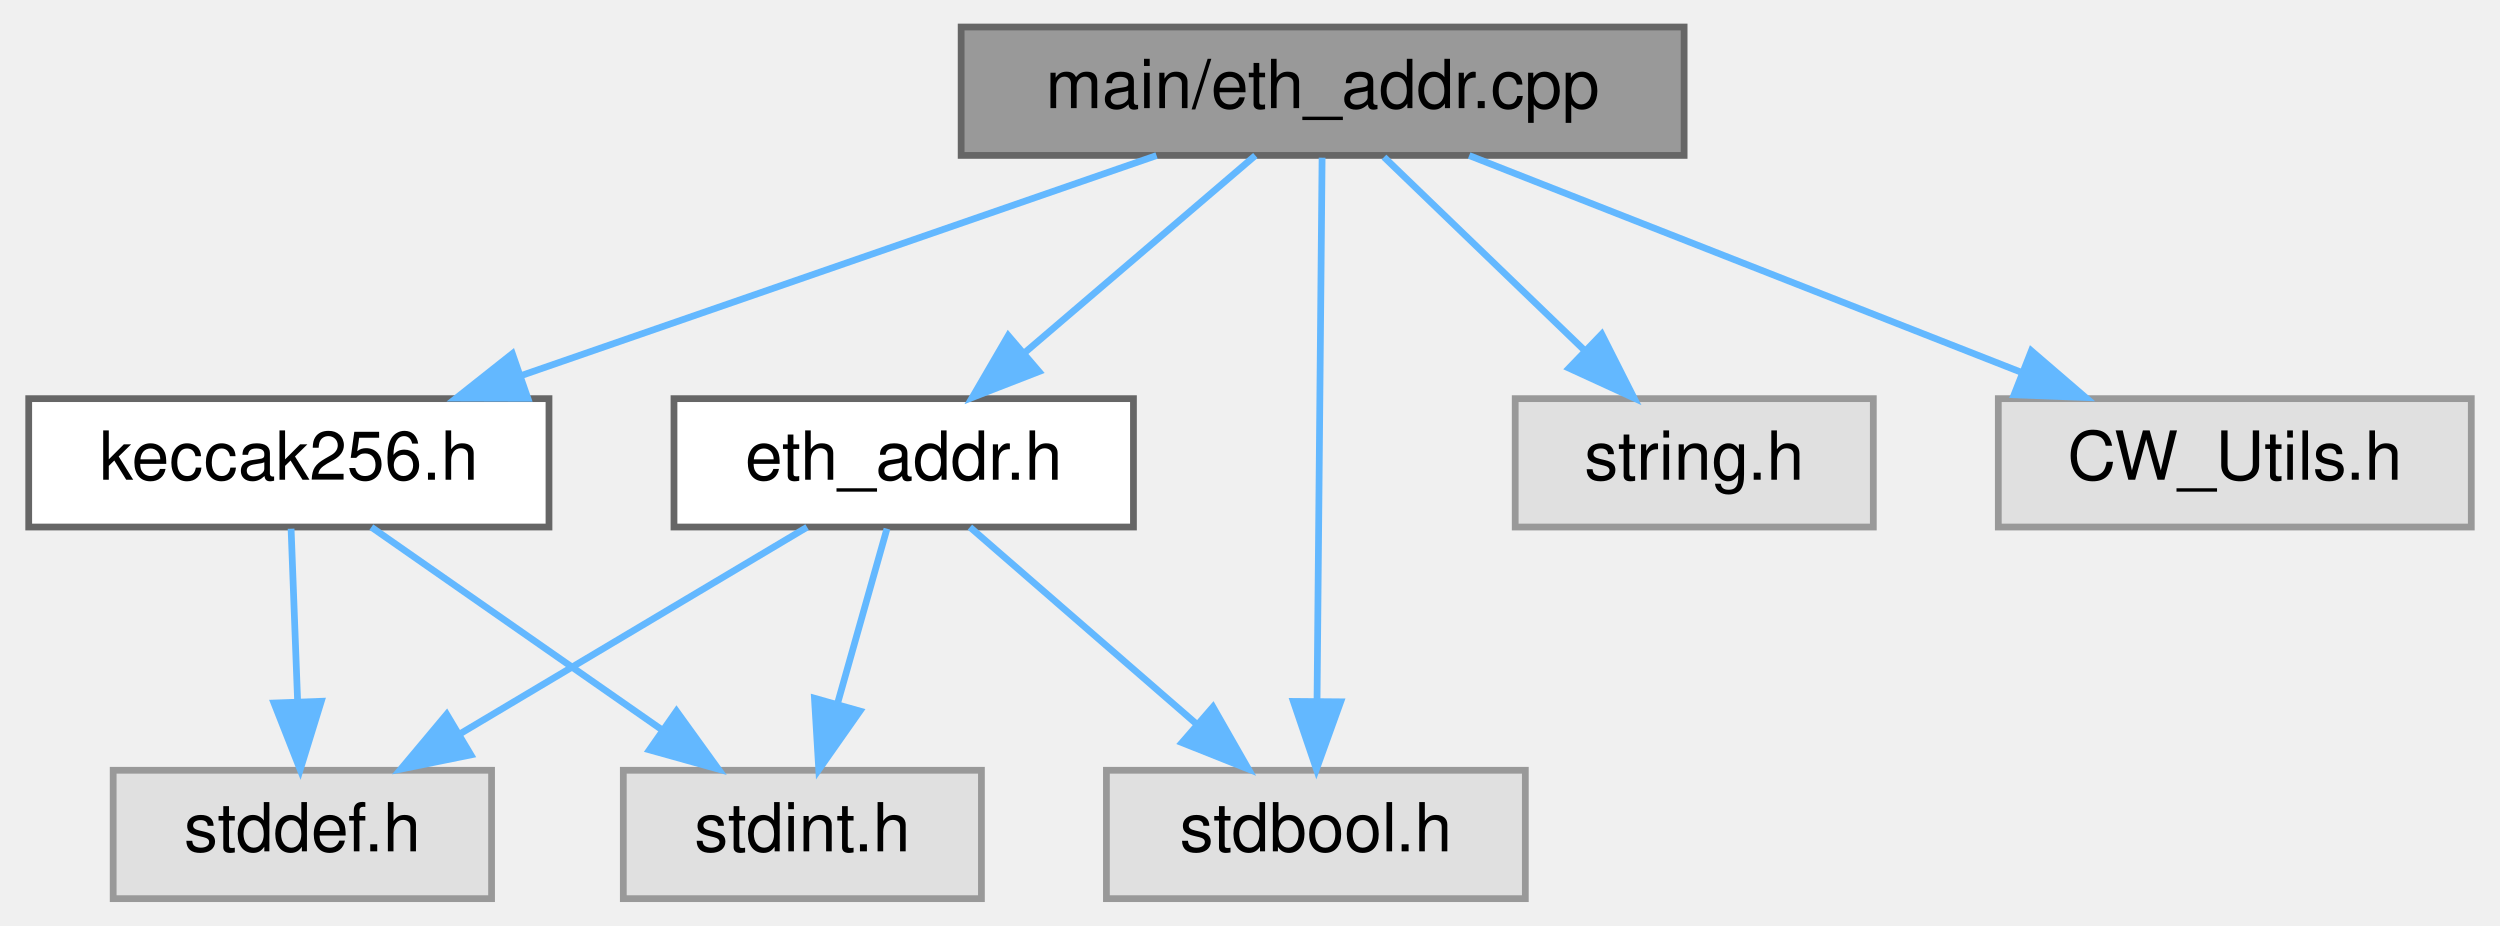
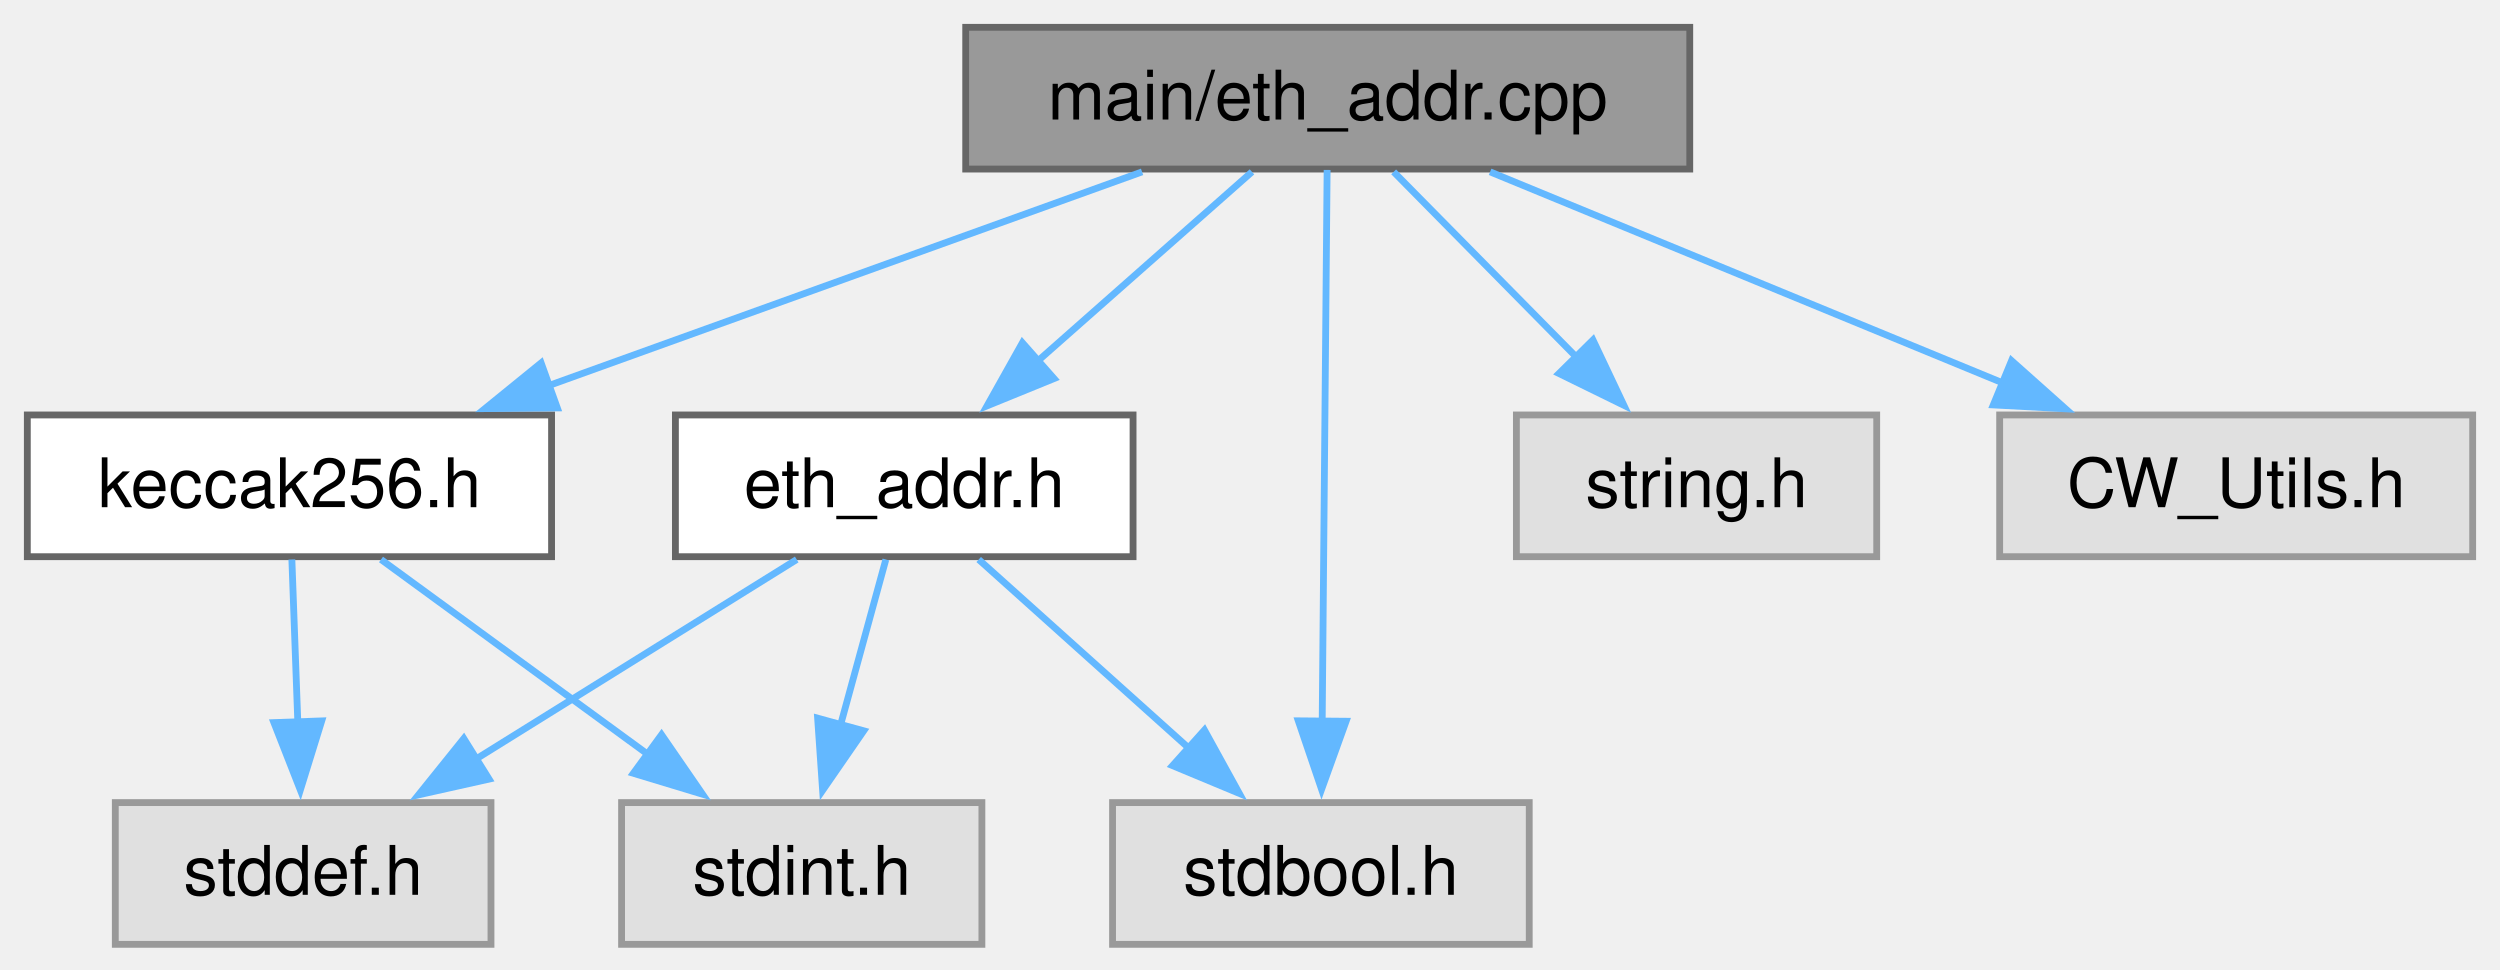
- <svg xmlns="http://www.w3.org/2000/svg" xmlns:xlink="http://www.w3.org/1999/xlink" width="370pt" height="137pt" viewBox="0.00 0.00 369.50 137.00">
-   <g id="graph0" class="graph" transform="scale(1 1) rotate(0) translate(4 133)">
+ <svg xmlns="http://www.w3.org/2000/svg" xmlns:xlink="http://www.w3.org/1999/xlink" width="366pt" height="142pt" viewBox="0.00 0.00 366.00 142.00">
+   <g id="graph0" class="graph" transform="scale(1 1) rotate(0) translate(4 138.25)">
    <g id="Node000001" class="node">
      <g id="a_Node000001">
        <a xlink:title="Implementation of the hex Ethereum-address parser, with EIP-55 checksum verification (HARDENING....">
-           <polygon fill="#999999" stroke="#666666" points="245,-129 138,-129 138,-110 245,-110 245,-129" />
-           <text text-anchor="middle" x="191.5" y="-117" font-family="Helvetica,sans-Serif" font-size="10.00">main/eth_addr.cpp</text>
+           <polygon fill="#999999" stroke="#666666" points="243.38,-134.25 137.38,-134.25 137.38,-113.5 243.38,-113.5 243.38,-134.25" />
+           <text xml:space="preserve" text-anchor="middle" x="190.38" y="-120.75" font-family="Helvetica,sans-Serif" font-size="10.00">main/eth_addr.cpp</text>
        </a>
      </g>
    </g>
    <g id="Node000002" class="node">
      <g id="a_Node000002">
        <a xlink:href="eth__addr_8h.html" target="_top" xlink:title="Hex Ethereum-address parsing — a pure, dependency-free unit so it can be unit-tested and fuzzed on th...">
-           <polygon fill="white" stroke="#666666" points="163.5,-74 95.5,-74 95.5,-55 163.5,-55 163.5,-74" />
-           <text text-anchor="middle" x="129.5" y="-62" font-family="Helvetica,sans-Serif" font-size="10.00">eth_addr.h</text>
+           <polygon fill="white" stroke="#666666" points="161.88,-77.5 94.88,-77.5 94.88,-56.75 161.88,-56.75 161.88,-77.5" />
+           <text xml:space="preserve" text-anchor="middle" x="128.38" y="-64" font-family="Helvetica,sans-Serif" font-size="10.00">eth_addr.h</text>
        </a>
      </g>
    </g>
    <g id="edge1_Node000001_Node000002" class="edge">
      <g id="a_edge1_Node000001_Node000002">
        <a xlink:title=" ">
-           <path fill="none" stroke="#63b8ff" d="M181.54,-109.98C172.37,-102.15 158.56,-90.34 147.47,-80.86" />
-           <polygon fill="#63b8ff" stroke="#63b8ff" points="149.52,-78.01 139.64,-74.17 144.97,-83.33 149.52,-78.01" />
+           <path fill="none" stroke="#63b8ff" d="M179.29,-113.09C170.56,-105.38 158.18,-94.45 147.81,-85.29" />
+           <polygon fill="#63b8ff" stroke="#63b8ff" points="150.31,-82.83 140.5,-78.83 145.68,-88.07 150.31,-82.83" />
        </a>
      </g>
    </g>
    <g id="Node000005" class="node">
      <g id="a_Node000005">
        <a xlink:title=" ">
-           <polygon fill="#e0e0e0" stroke="#999999" points="221.5,-19 159.5,-19 159.5,0 221.5,0 221.5,-19" />
-           <text text-anchor="middle" x="190.5" y="-7" font-family="Helvetica,sans-Serif" font-size="10.00">stdbool.h</text>
+           <polygon fill="#e0e0e0" stroke="#999999" points="219.88,-20.75 158.88,-20.75 158.88,0 219.88,0 219.88,-20.75" />
+           <text xml:space="preserve" text-anchor="middle" x="189.38" y="-7.25" font-family="Helvetica,sans-Serif" font-size="10.00">stdbool.h</text>
        </a>
      </g>
    </g>
    <g id="edge6_Node000001_Node000005" class="edge">
      <g id="a_edge6_Node000001_Node000005">
        <a xlink:title=" ">
-           <path fill="none" stroke="#63b8ff" d="M191.42,-109.66C191.26,-92.17 190.89,-52.8 190.67,-29.27" />
-           <polygon fill="#63b8ff" stroke="#63b8ff" points="194.17,-29.13 190.58,-19.16 187.17,-29.19 194.17,-29.13" />
+           <path fill="none" stroke="#63b8ff" d="M190.29,-113.37C190.13,-95.6 189.78,-56.97 189.57,-32.68" />
+           <polygon fill="#63b8ff" stroke="#63b8ff" points="193.07,-32.66 189.48,-22.69 186.07,-32.72 193.07,-32.66" />
        </a>
      </g>
    </g>
    <g id="Node000006" class="node">
      <g id="a_Node000006">
        <a xlink:title=" ">
-           <polygon fill="#e0e0e0" stroke="#999999" points="273,-74 220,-74 220,-55 273,-55 273,-74" />
-           <text text-anchor="middle" x="246.5" y="-62" font-family="Helvetica,sans-Serif" font-size="10.00">string.h</text>
+           <polygon fill="#e0e0e0" stroke="#999999" points="270.75,-77.5 218,-77.5 218,-56.75 270.75,-56.75 270.75,-77.5" />
+           <text xml:space="preserve" text-anchor="middle" x="244.38" y="-64" font-family="Helvetica,sans-Serif" font-size="10.00">string.h</text>
        </a>
      </g>
    </g>
    <g id="edge5_Node000001_Node000006" class="edge">
      <g id="a_edge5_Node000001_Node000006">
        <a xlink:title=" ">
-           <path fill="none" stroke="#63b8ff" d="M200.58,-109.75C208.59,-102.03 220.46,-90.6 230.12,-81.28" />
-           <polygon fill="#63b8ff" stroke="#63b8ff" points="232.81,-83.55 237.59,-74.09 227.96,-78.51 232.81,-83.55" />
+           <path fill="none" stroke="#63b8ff" d="M200.03,-113.09C207.48,-105.53 217.98,-94.89 226.9,-85.85" />
+           <polygon fill="#63b8ff" stroke="#63b8ff" points="229.21,-88.48 233.74,-78.91 224.23,-83.57 229.21,-88.48" />
        </a>
      </g>
    </g>
    <g id="Node000007" class="node">
      <g id="a_Node000007">
        <a xlink:href="keccak256_8h.html" target="_top" xlink:title="Original Keccak-256 digest as used by Ethereum.">
-           <polygon fill="white" stroke="#666666" points="77,-74 0,-74 0,-55 77,-55 77,-74" />
-           <text text-anchor="middle" x="38.5" y="-62" font-family="Helvetica,sans-Serif" font-size="10.00">keccak256.h</text>
+           <polygon fill="white" stroke="#666666" points="76.75,-77.5 0,-77.5 0,-56.75 76.75,-56.75 76.75,-77.5" />
+           <text xml:space="preserve" text-anchor="middle" x="38.38" y="-64" font-family="Helvetica,sans-Serif" font-size="10.00">keccak256.h</text>
        </a>
      </g>
    </g>
    <g id="edge7_Node000001_Node000007" class="edge">
      <g id="a_edge7_Node000001_Node000007">
        <a xlink:title=" ">
-           <path fill="none" stroke="#63b8ff" d="M166.92,-109.98C141.45,-101.16 101.46,-87.31 72.87,-77.41" />
-           <polygon fill="#63b8ff" stroke="#63b8ff" points="73.87,-74.05 63.27,-74.08 71.58,-80.66 73.87,-74.05" />
+           <path fill="none" stroke="#63b8ff" d="M163.2,-113.09C138.96,-104.36 103.22,-91.48 76.19,-81.75" />
+           <polygon fill="#63b8ff" stroke="#63b8ff" points="77.59,-78.53 66.99,-78.43 75.22,-85.12 77.59,-78.53" />
        </a>
      </g>
    </g>
    <g id="Node000008" class="node">
      <g id="a_Node000008">
        <a xlink:title=" ">
-           <polygon fill="#e0e0e0" stroke="#999999" points="361.5,-74 291.5,-74 291.5,-55 361.5,-55 361.5,-74" />
-           <text text-anchor="middle" x="326.5" y="-62" font-family="Helvetica,sans-Serif" font-size="10.00">CW_Utils.h</text>
+           <polygon fill="#e0e0e0" stroke="#999999" points="358,-77.5 288.75,-77.5 288.75,-56.75 358,-56.75 358,-77.5" />
+           <text xml:space="preserve" text-anchor="middle" x="323.38" y="-64" font-family="Helvetica,sans-Serif" font-size="10.00">CW_Utils.h</text>
        </a>
      </g>
    </g>
    <g id="edge10_Node000001_Node000008" class="edge">
      <g id="a_edge10_Node000001_Node000008">
        <a xlink:title=" ">
-           <path fill="none" stroke="#63b8ff" d="M213.19,-109.98C235.3,-101.3 269.82,-87.75 294.95,-77.88" />
-           <polygon fill="#63b8ff" stroke="#63b8ff" points="296.39,-81.08 304.42,-74.17 293.83,-74.57 296.39,-81.08" />
+           <path fill="none" stroke="#63b8ff" d="M214.15,-113.09C235.05,-104.48 265.71,-91.86 289.23,-82.18" />
+           <polygon fill="#63b8ff" stroke="#63b8ff" points="290.49,-85.45 298.4,-78.4 287.82,-78.97 290.49,-85.45" />
        </a>
      </g>
    </g>
    <g id="Node000003" class="node">
      <g id="a_Node000003">
        <a xlink:title=" ">
-           <polygon fill="#e0e0e0" stroke="#999999" points="141,-19 88,-19 88,0 141,0 141,-19" />
-           <text text-anchor="middle" x="114.5" y="-7" font-family="Helvetica,sans-Serif" font-size="10.00">stdint.h</text>
+           <polygon fill="#e0e0e0" stroke="#999999" points="139.75,-20.75 87,-20.75 87,0 139.75,0 139.75,-20.75" />
+           <text xml:space="preserve" text-anchor="middle" x="113.38" y="-7.25" font-family="Helvetica,sans-Serif" font-size="10.00">stdint.h</text>
        </a>
      </g>
    </g>
    <g id="edge2_Node000002_Node000003" class="edge">
      <g id="a_edge2_Node000002_Node000003">
        <a xlink:title=" ">
-           <path fill="none" stroke="#63b8ff" d="M127.02,-54.75C125.04,-47.72 122.18,-37.62 119.69,-28.84" />
-           <polygon fill="#63b8ff" stroke="#63b8ff" points="123.02,-27.76 116.93,-19.09 116.29,-29.66 123.02,-27.76" />
+           <path fill="none" stroke="#63b8ff" d="M125.69,-56.34C123.84,-49.56 121.3,-40.3 119.01,-31.94" />
+           <polygon fill="#63b8ff" stroke="#63b8ff" points="122.45,-31.26 116.43,-22.54 115.7,-33.11 122.45,-31.26" />
        </a>
      </g>
    </g>
    <g id="Node000004" class="node">
      <g id="a_Node000004">
        <a xlink:title=" ">
-           <polygon fill="#e0e0e0" stroke="#999999" points="68.5,-19 12.5,-19 12.5,0 68.5,0 68.5,-19" />
-           <text text-anchor="middle" x="40.5" y="-7" font-family="Helvetica,sans-Serif" font-size="10.00">stddef.h</text>
+           <polygon fill="#e0e0e0" stroke="#999999" points="67.88,-20.75 12.88,-20.75 12.88,0 67.88,0 67.88,-20.75" />
+           <text xml:space="preserve" text-anchor="middle" x="40.38" y="-7.25" font-family="Helvetica,sans-Serif" font-size="10.00">stddef.h</text>
        </a>
      </g>
    </g>
    <g id="edge3_Node000002_Node000004" class="edge">
      <g id="a_edge3_Node000002_Node000004">
        <a xlink:title=" ">
-           <path fill="none" stroke="#63b8ff" d="M115.2,-54.98C101.4,-46.77 80.26,-34.18 63.99,-24.49" />
-           <polygon fill="#63b8ff" stroke="#63b8ff" points="65.44,-21.28 55.06,-19.17 61.86,-27.29 65.44,-21.28" />
+           <path fill="none" stroke="#63b8ff" d="M112.64,-56.34C99.5,-48.16 80.53,-36.36 65.32,-26.9" />
+           <polygon fill="#63b8ff" stroke="#63b8ff" points="67.6,-24.19 57.26,-21.88 63.9,-30.13 67.6,-24.19" />
        </a>
      </g>
    </g>
    <g id="edge4_Node000002_Node000005" class="edge">
      <g id="a_edge4_Node000002_Node000005">
        <a xlink:title=" ">
-           <path fill="none" stroke="#63b8ff" d="M139.3,-54.98C148.32,-47.15 161.91,-35.34 172.82,-25.86" />
-           <polygon fill="#63b8ff" stroke="#63b8ff" points="175.27,-28.37 180.52,-19.17 170.68,-23.09 175.27,-28.37" />
+           <path fill="none" stroke="#63b8ff" d="M139.28,-56.34C147.87,-48.63 160.05,-37.7 170.25,-28.54" />
+           <polygon fill="#63b8ff" stroke="#63b8ff" points="172.33,-31.37 177.44,-22.09 167.66,-26.16 172.33,-31.37" />
        </a>
      </g>
    </g>
    <g id="edge8_Node000007_Node000003" class="edge">
      <g id="a_edge8_Node000007_Node000003">
        <a xlink:title=" ">
-           <path fill="none" stroke="#63b8ff" d="M50.71,-54.98C62.28,-46.92 79.88,-34.65 93.66,-25.03" />
-           <polygon fill="#63b8ff" stroke="#63b8ff" points="95.87,-27.76 102.07,-19.17 91.86,-22.02 95.87,-27.76" />
+           <path fill="none" stroke="#63b8ff" d="M51.78,-56.34C62.66,-48.4 78.23,-37.03 90.99,-27.71" />
+           <polygon fill="#63b8ff" stroke="#63b8ff" points="92.85,-30.69 98.86,-21.97 88.72,-25.04 92.85,-30.69" />
        </a>
      </g>
    </g>
    <g id="edge9_Node000007_Node000004" class="edge">
      <g id="a_edge9_Node000007_Node000004">
        <a xlink:title=" ">
-           <path fill="none" stroke="#63b8ff" d="M38.83,-54.75C39.09,-47.8 39.47,-37.85 39.8,-29.13" />
-           <polygon fill="#63b8ff" stroke="#63b8ff" points="43.3,-29.21 40.18,-19.09 36.3,-28.95 43.3,-29.21" />
+           <path fill="none" stroke="#63b8ff" d="M38.73,-56.34C38.97,-49.72 39.3,-40.72 39.6,-32.52" />
+           <polygon fill="#63b8ff" stroke="#63b8ff" points="43.1,-32.71 39.97,-22.59 36.1,-32.46 43.1,-32.71" />
        </a>
      </g>
    </g>
  </g>
</svg>
